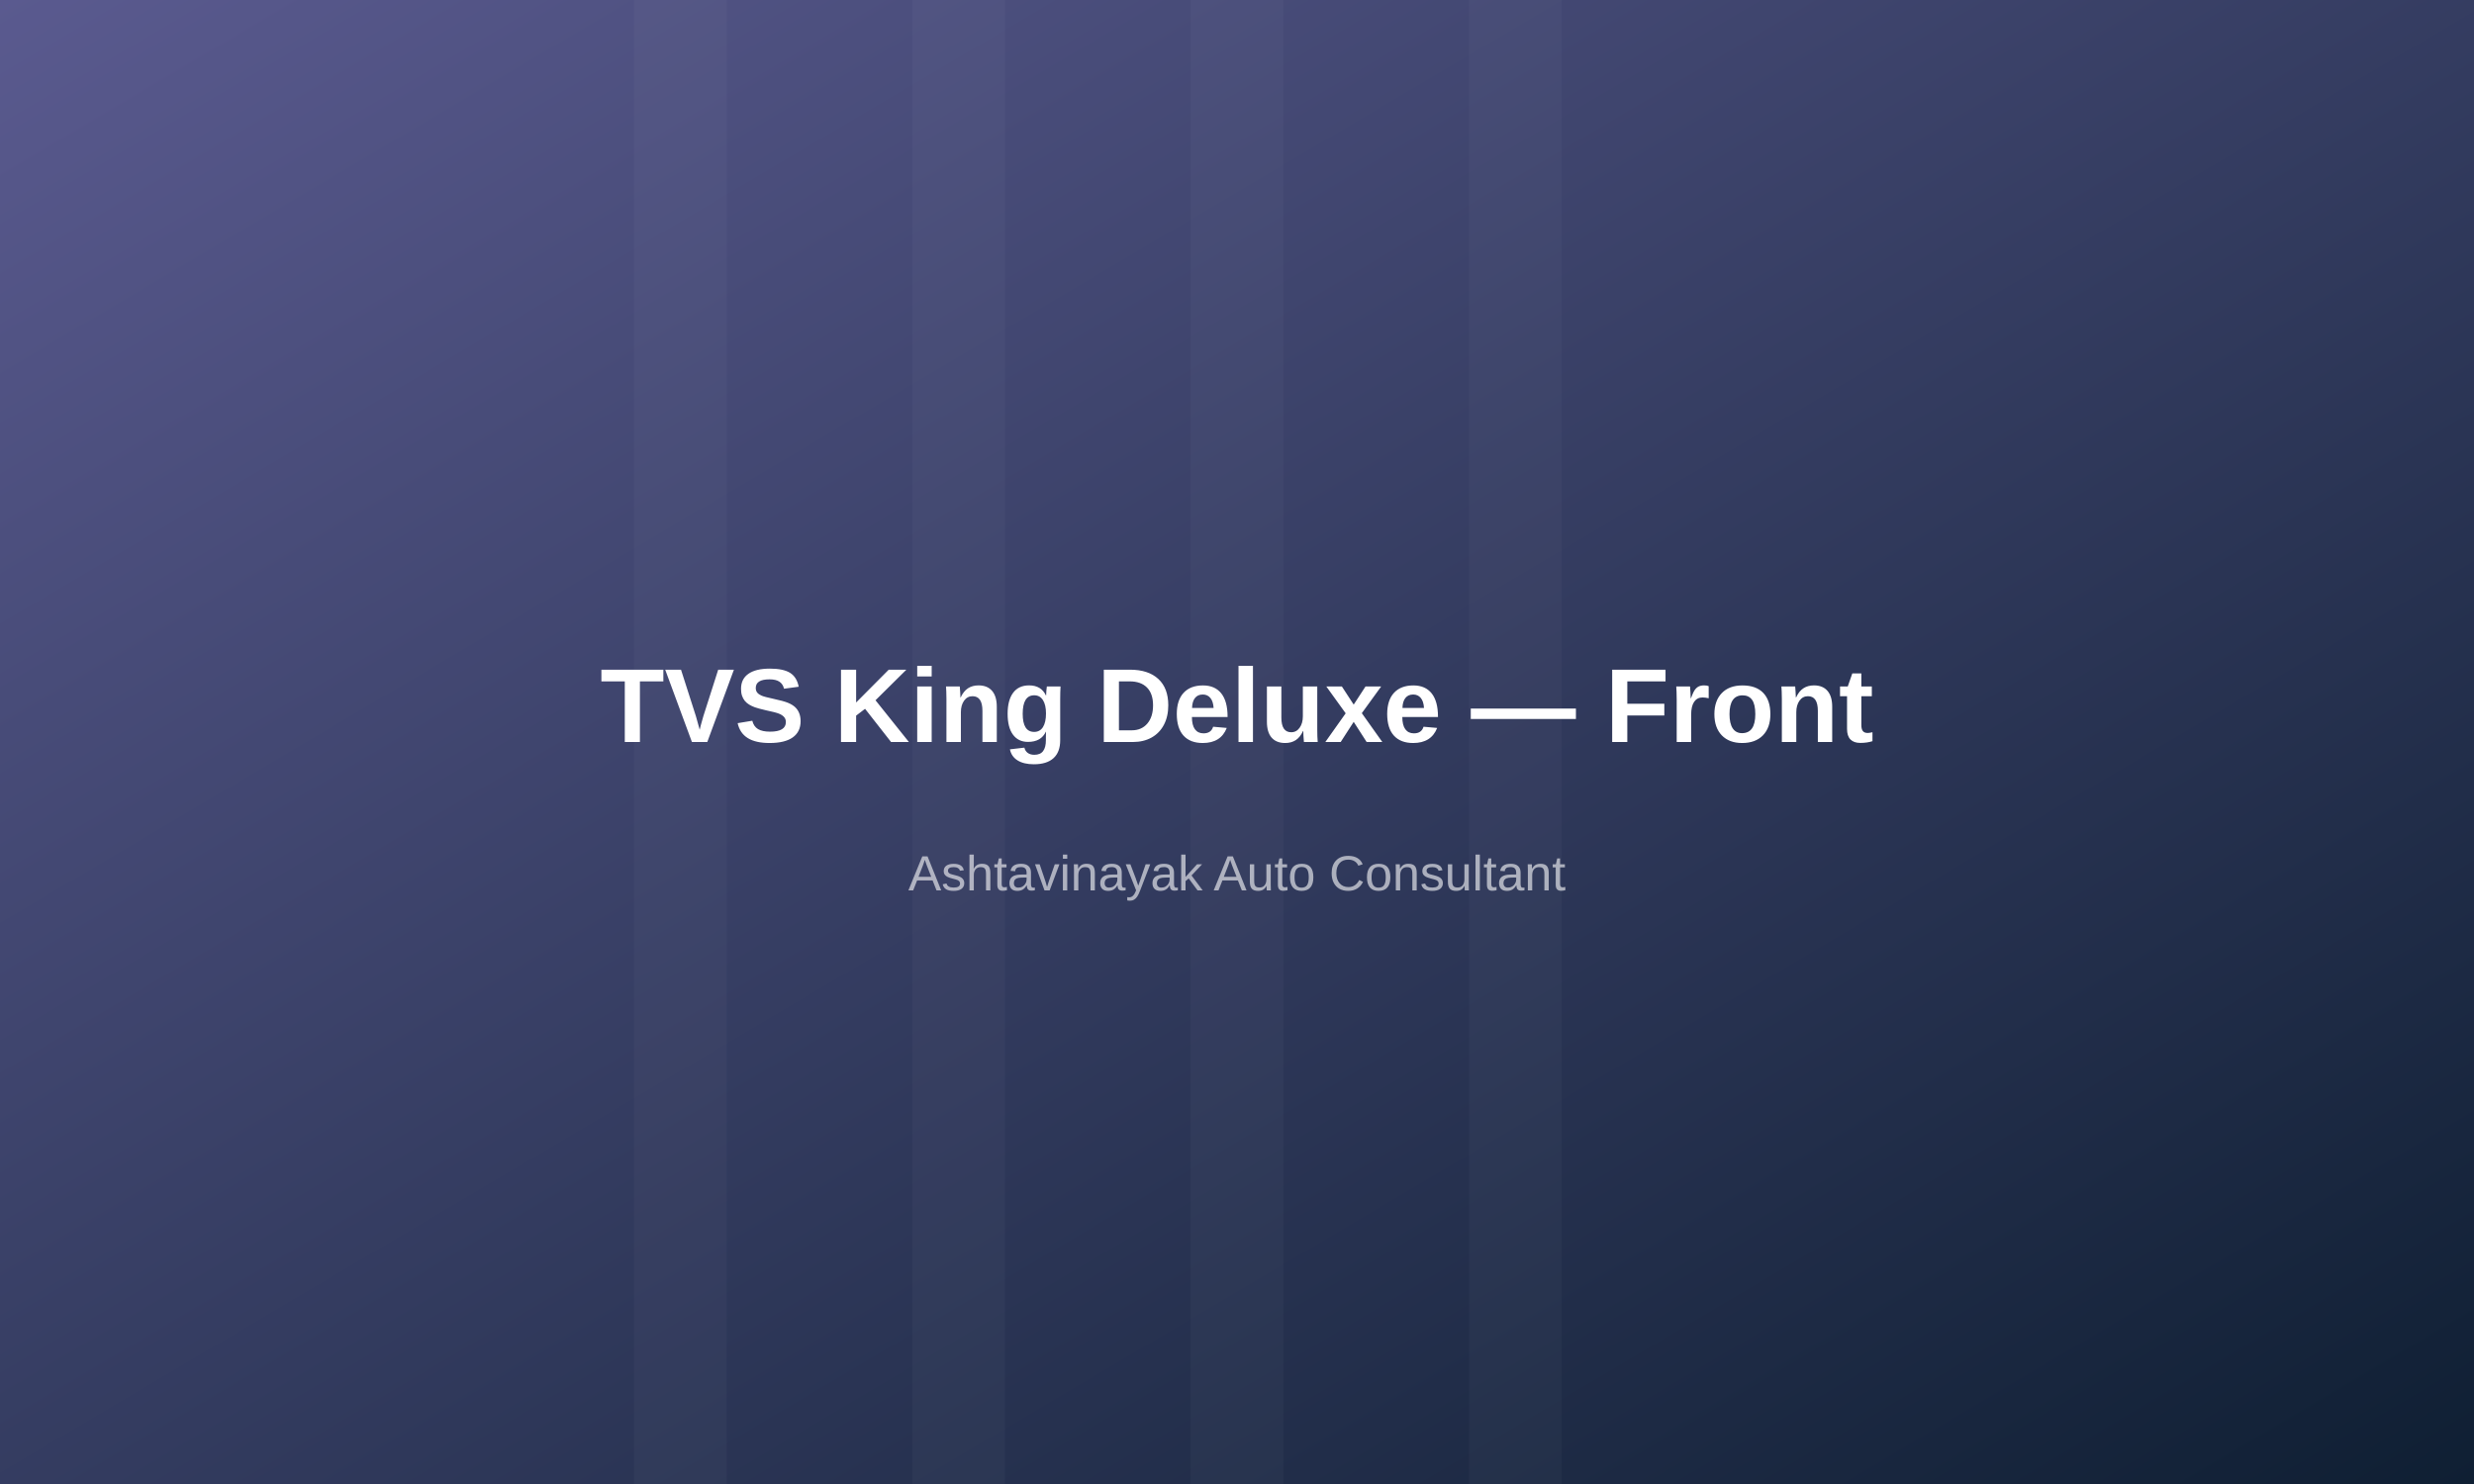
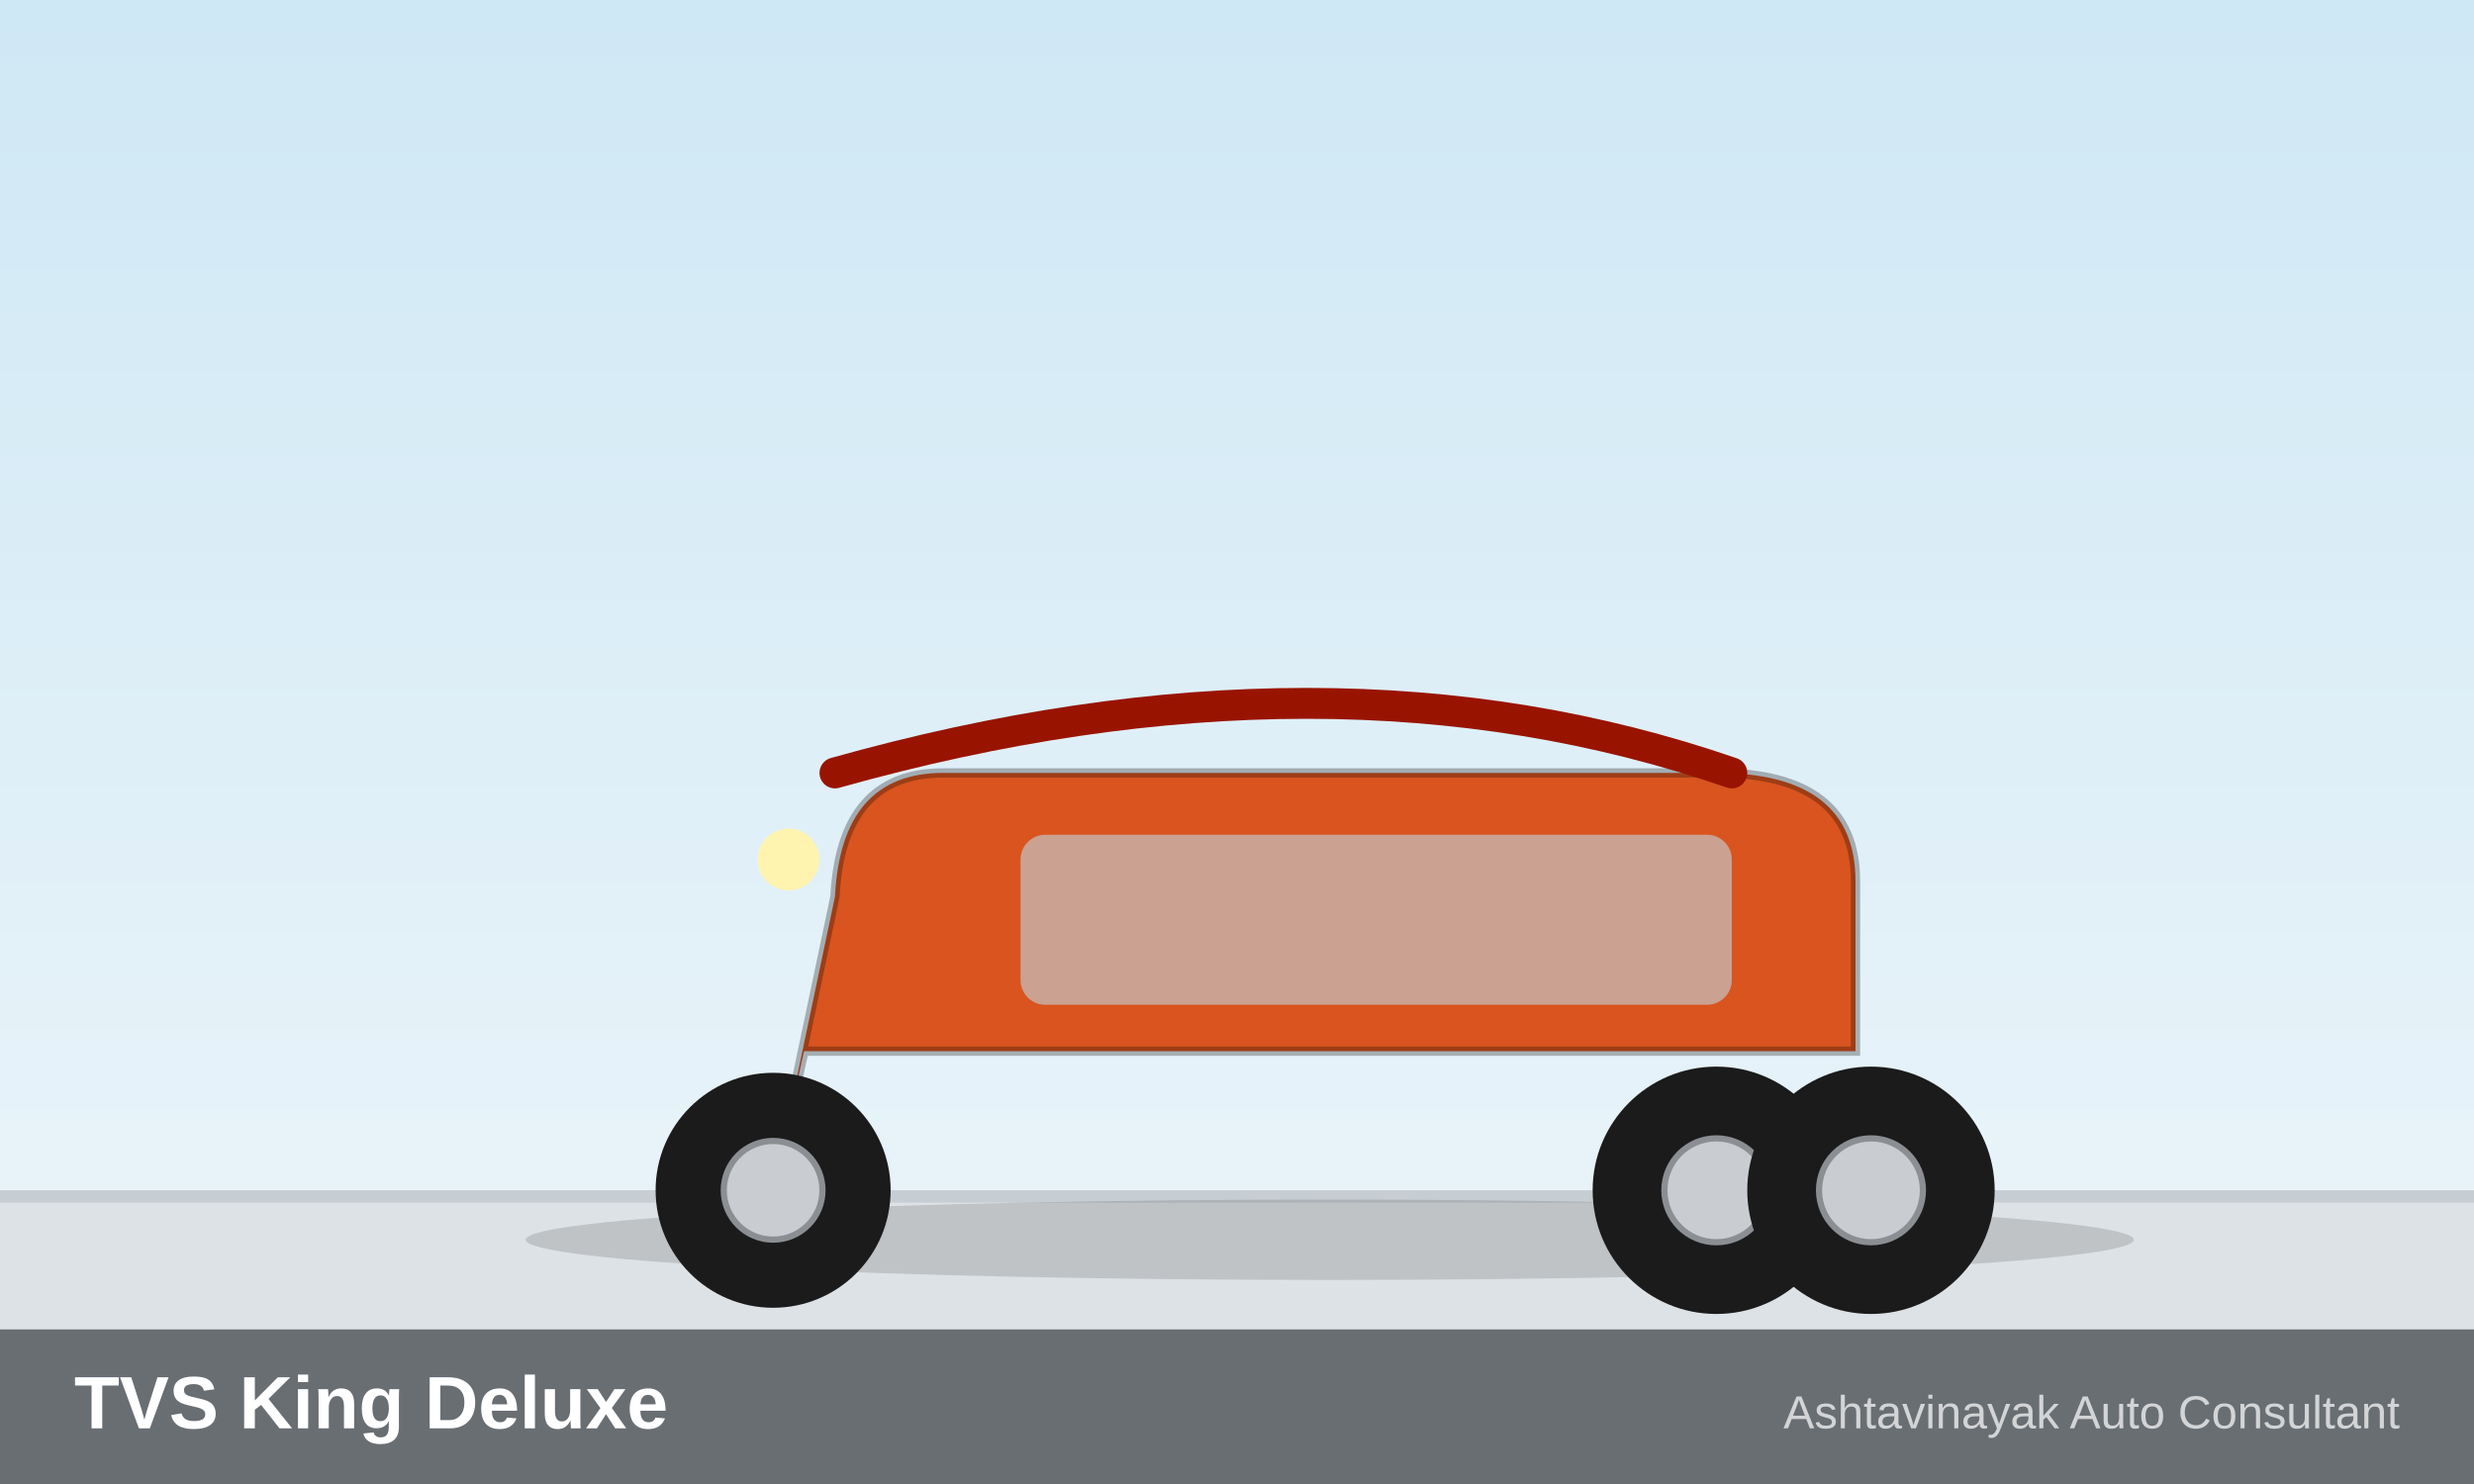
<svg xmlns="http://www.w3.org/2000/svg" width="800" height="480" viewBox="0 0 800 480">
  <defs>
-     <linearGradient id="g25" x1="0" y1="0" x2="1" y2="1">
-       <stop offset="0" stop-color="#5a5a8f" />
-       <stop offset="1" stop-color="#0f1f33" />
+     <linearGradient id="sky" x1="0" y1="0" x2="0" y2="1">
+       <stop offset="0" stop-color="#cfe8f5" />
+       <stop offset="1" stop-color="#eef6fa" />
    </linearGradient>
  </defs>
-   <rect width="800" height="480" fill="url(#g25)" />
-   <rect x="205" y="0" width="30" height="480" fill="white" opacity="0.03" />
-   <rect x="295" y="0" width="30" height="480" fill="white" opacity="0.03" />
-   <rect x="385" y="0" width="30" height="480" fill="white" opacity="0.03" />
-   <rect x="475" y="0" width="30" height="480" fill="white" opacity="0.03" />
-   <text x="50%" y="50%" text-anchor="middle" font-family="Arial, sans-serif" font-size="34" font-weight="700" fill="white">TVS King Deluxe — Front</text>
-   <text x="50%" y="60%" text-anchor="middle" font-family="Arial, sans-serif" font-size="16" fill="rgba(255,255,255,0.6)">Ashtavinayak Auto Consultant</text>
+   <rect width="800" height="480" fill="url(#sky)" />
+   <rect x="0" y="385" width="800" height="95" fill="#dde2e6" />
+   <rect x="0" y="385" width="800" height="4" fill="#c7ced3" />
+   <ellipse cx="430" cy="401" rx="260" ry="13" fill="#000" opacity="0.14" />
+   <path d="M 250,385 L 270,290 Q 272,250 305,250 L 555,250 Q 600,250 600,285 L 600,340 L 260,340 Z" fill="#d9541f" stroke="rgba(0,0,0,0.28)" stroke-width="3" />
+   <path d="M 270,250 Q 430,205 560,250" fill="none" stroke="#991400" stroke-width="10" stroke-linecap="round" />
+   <rect x="330" y="270" width="230" height="55" rx="8" fill="#bfe0ee" opacity="0.55" />
+   <circle cx="255" cy="278" r="10" fill="#fff3b0" />
+   <circle cx="250" cy="385" r="38" fill="#1b1b1b" />
+   <circle cx="250" cy="385" r="15.96" fill="#c9ccd0" />
+   <circle cx="250" cy="385" r="15.96" fill="none" stroke="#8b8f93" stroke-width="2" />
+   <circle cx="555" cy="385" r="40" fill="#1b1b1b" />
+   <circle cx="555" cy="385" r="16.8" fill="#c9ccd0" />
+   <circle cx="555" cy="385" r="16.8" fill="none" stroke="#8b8f93" stroke-width="2" />
+   <circle cx="605" cy="385" r="40" fill="#1b1b1b" />
+   <circle cx="605" cy="385" r="16.8" fill="#c9ccd0" />
+   <circle cx="605" cy="385" r="16.8" fill="none" stroke="#8b8f93" stroke-width="2" />
+   <rect x="0" y="430" width="800" height="50" fill="rgba(10,15,20,0.55)" />
+   <text x="24" y="462" font-family="Arial, sans-serif" font-size="24" font-weight="700" fill="white">TVS King Deluxe</text>
+   <text x="776" y="462" text-anchor="end" font-family="Arial, sans-serif" font-size="15" fill="rgba(255,255,255,0.7)">Ashtavinayak Auto Consultant</text>
</svg>
